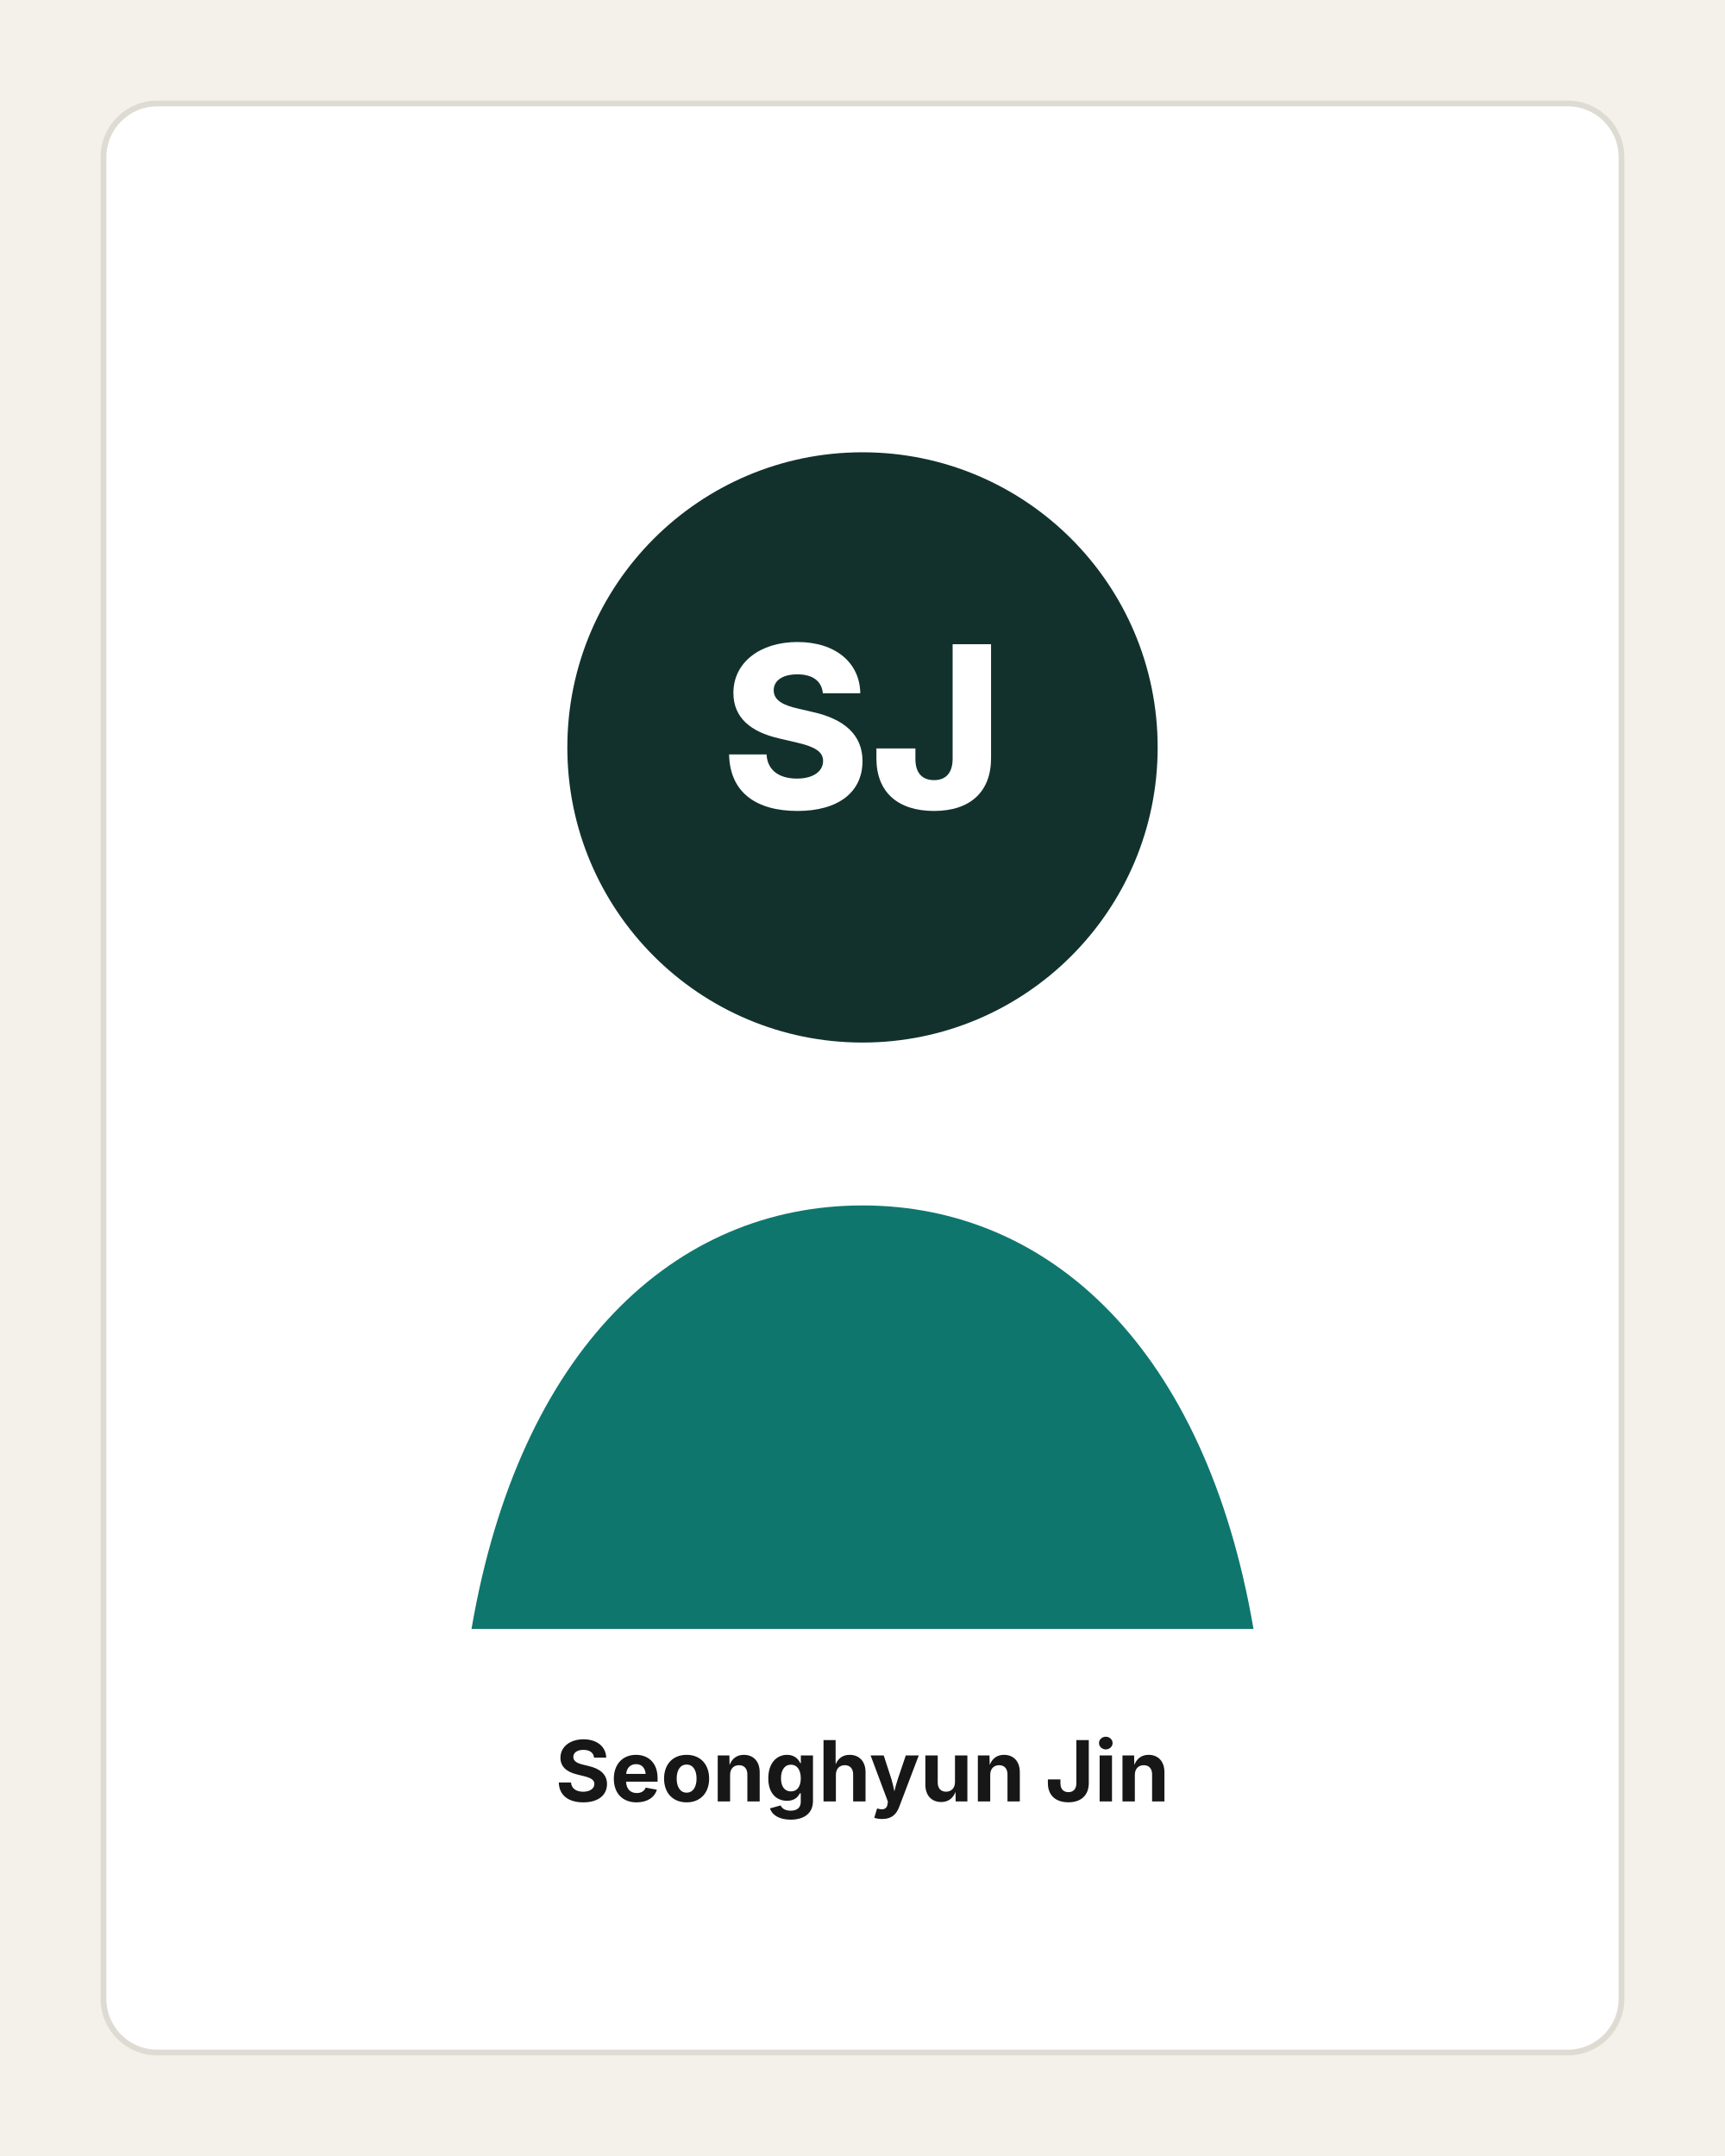
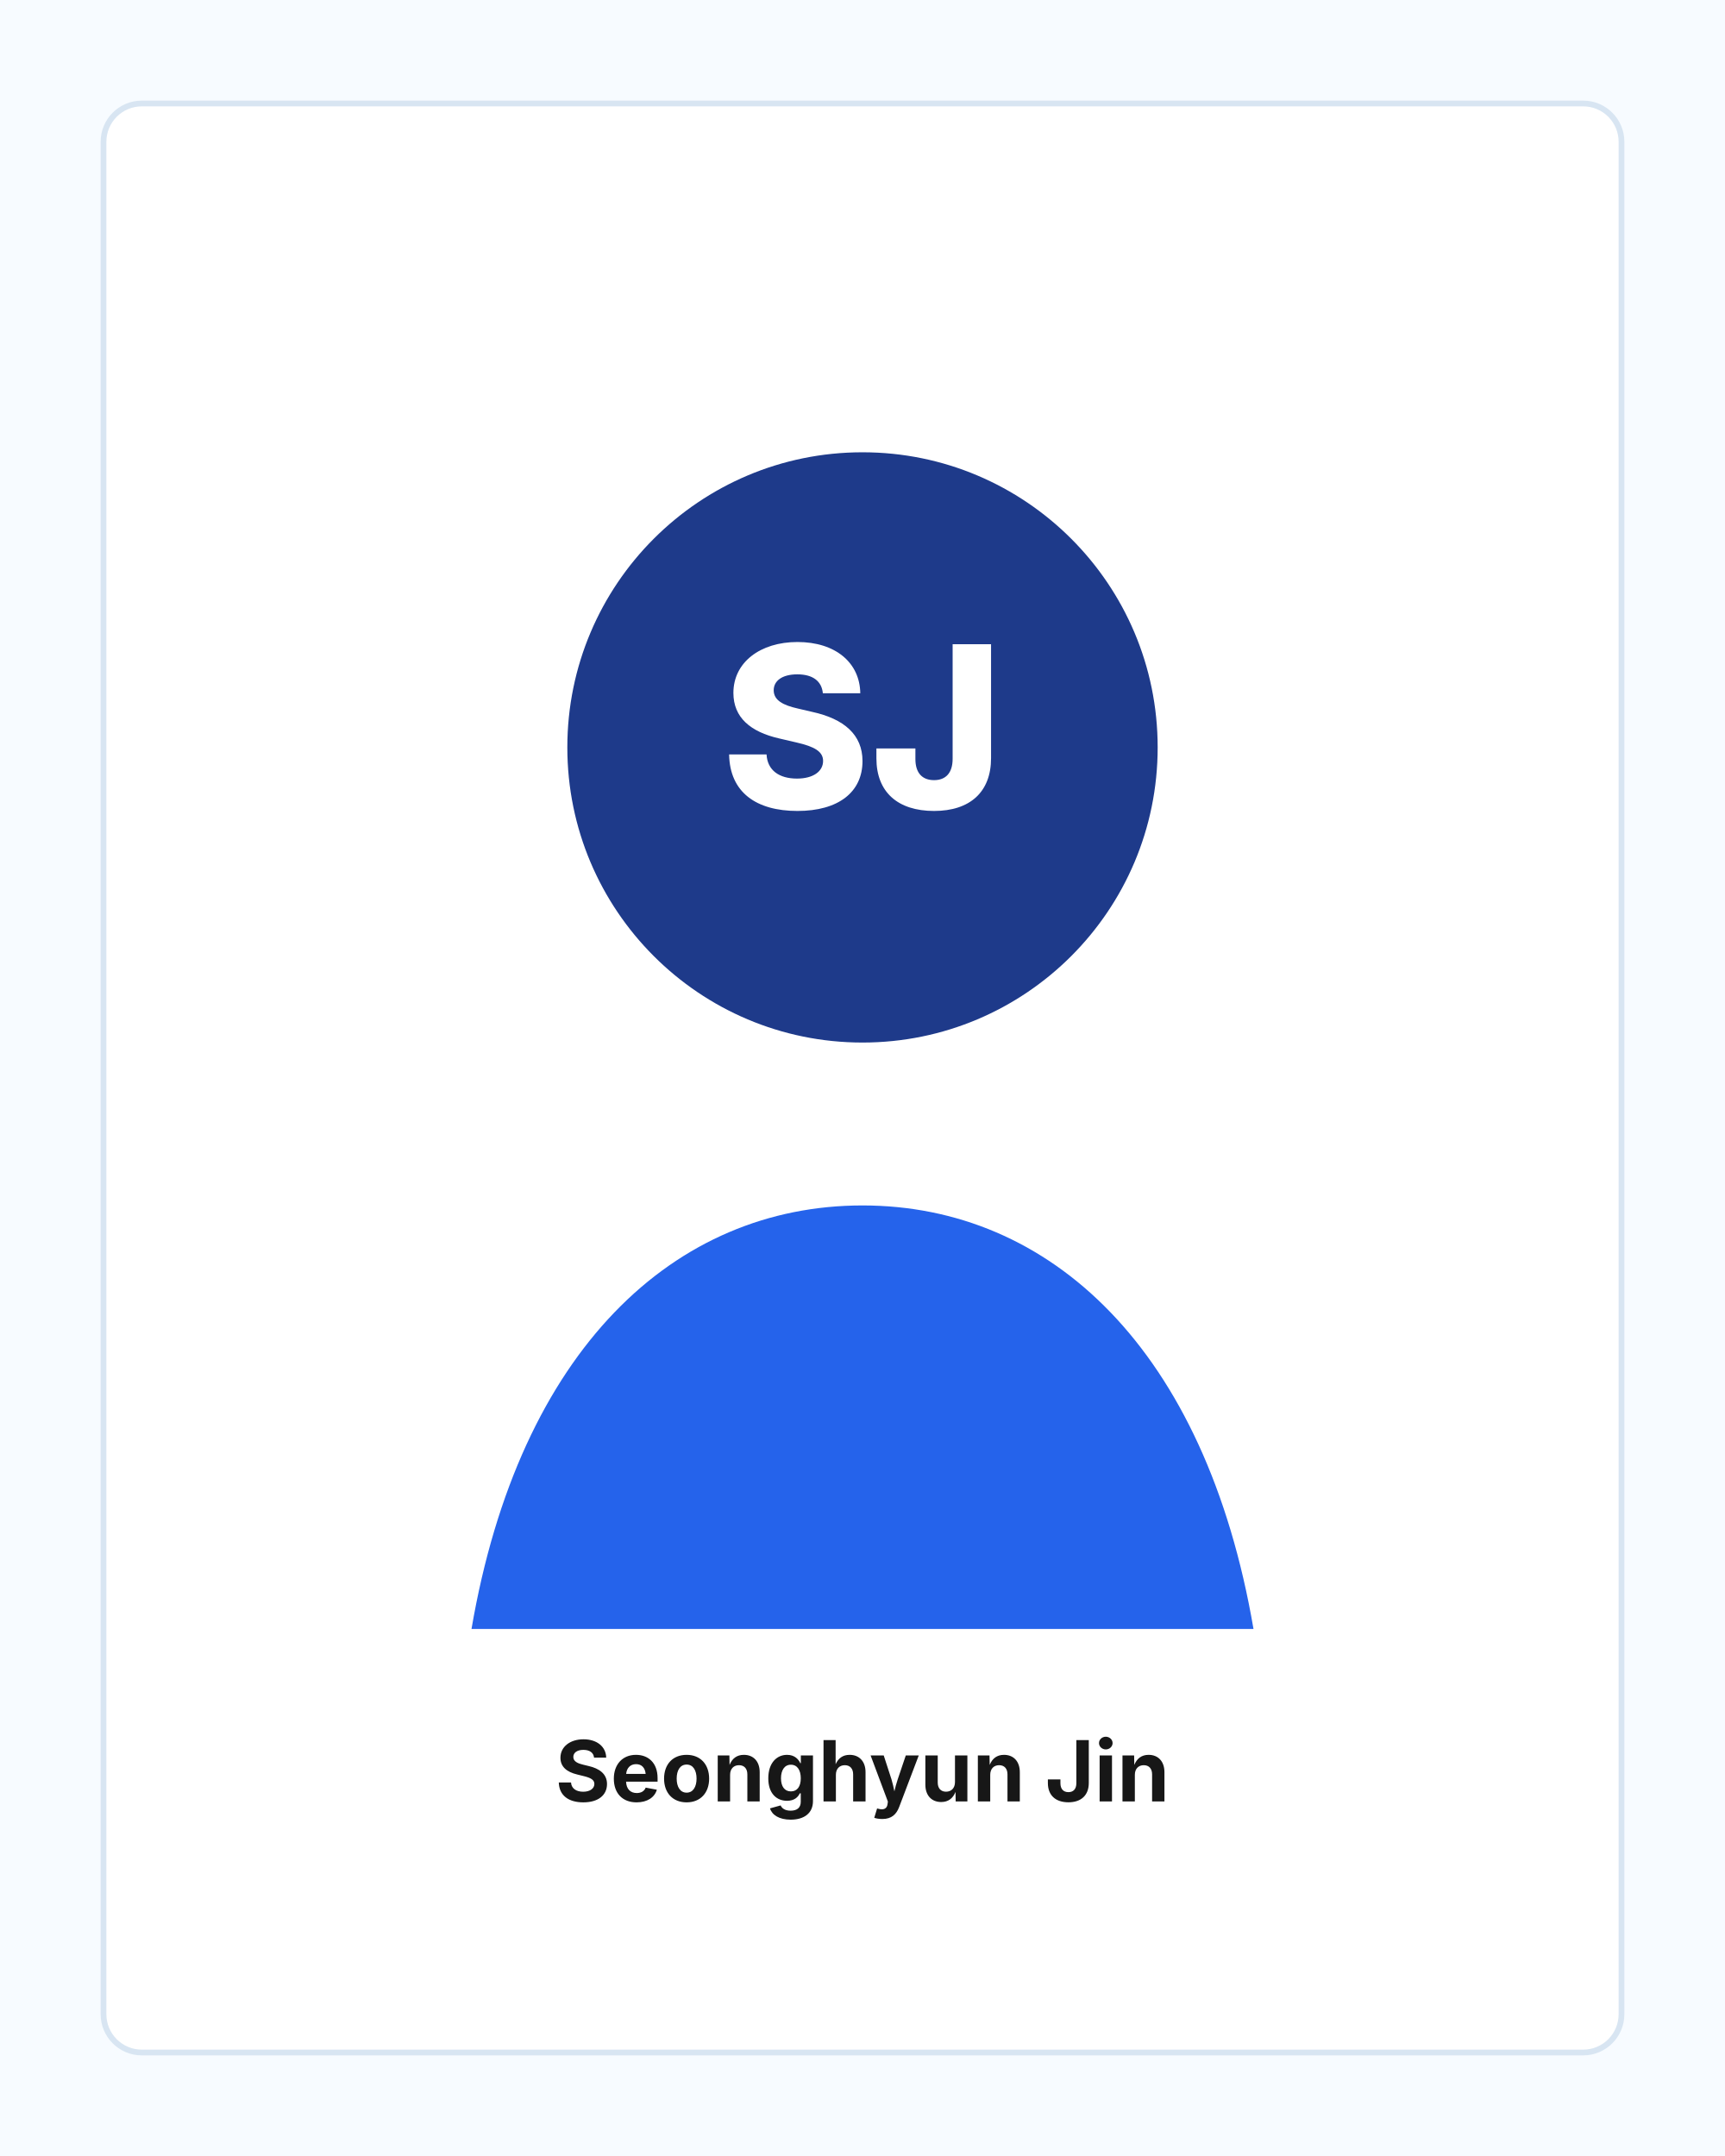
<svg xmlns="http://www.w3.org/2000/svg" width="900" height="1125" viewBox="0 0 900 1125" role="img" aria-labelledby="title desc">
-   <rect width="900" height="1125" fill="#f4f1ea" />
-   <rect x="54" y="54" width="792" height="1017" rx="28" fill="#ffffff" stroke="#dedbd2" stroke-width="3" />
-   <circle cx="450" cy="390" r="154" fill="#12312d" />
-   <path d="M246 850c25-146 106-221 204-221s179 75 204 221" fill="#0f766e" />
+   <rect width="900" height="1125" fill="#f7fbff" />
+   <rect x="54" y="54" width="792" height="1017" rx="20" fill="#ffffff" stroke="#d8e5f2" stroke-width="3" />
+   <circle cx="450" cy="390" r="154" fill="#1e3a8a" />
+   <path d="M246 850c25-146 106-221 204-221s179 75 204 221" fill="#2563eb" />
  <text x="450" y="422" text-anchor="middle" font-family="Inter, Arial, sans-serif" font-size="118" font-weight="800" fill="#ffffff">SJ</text>
  <text x="450" y="940" text-anchor="middle" font-family="Inter, Arial, sans-serif" font-size="44" font-weight="700" fill="#171717">Seonghyun Jin</text>
</svg>
